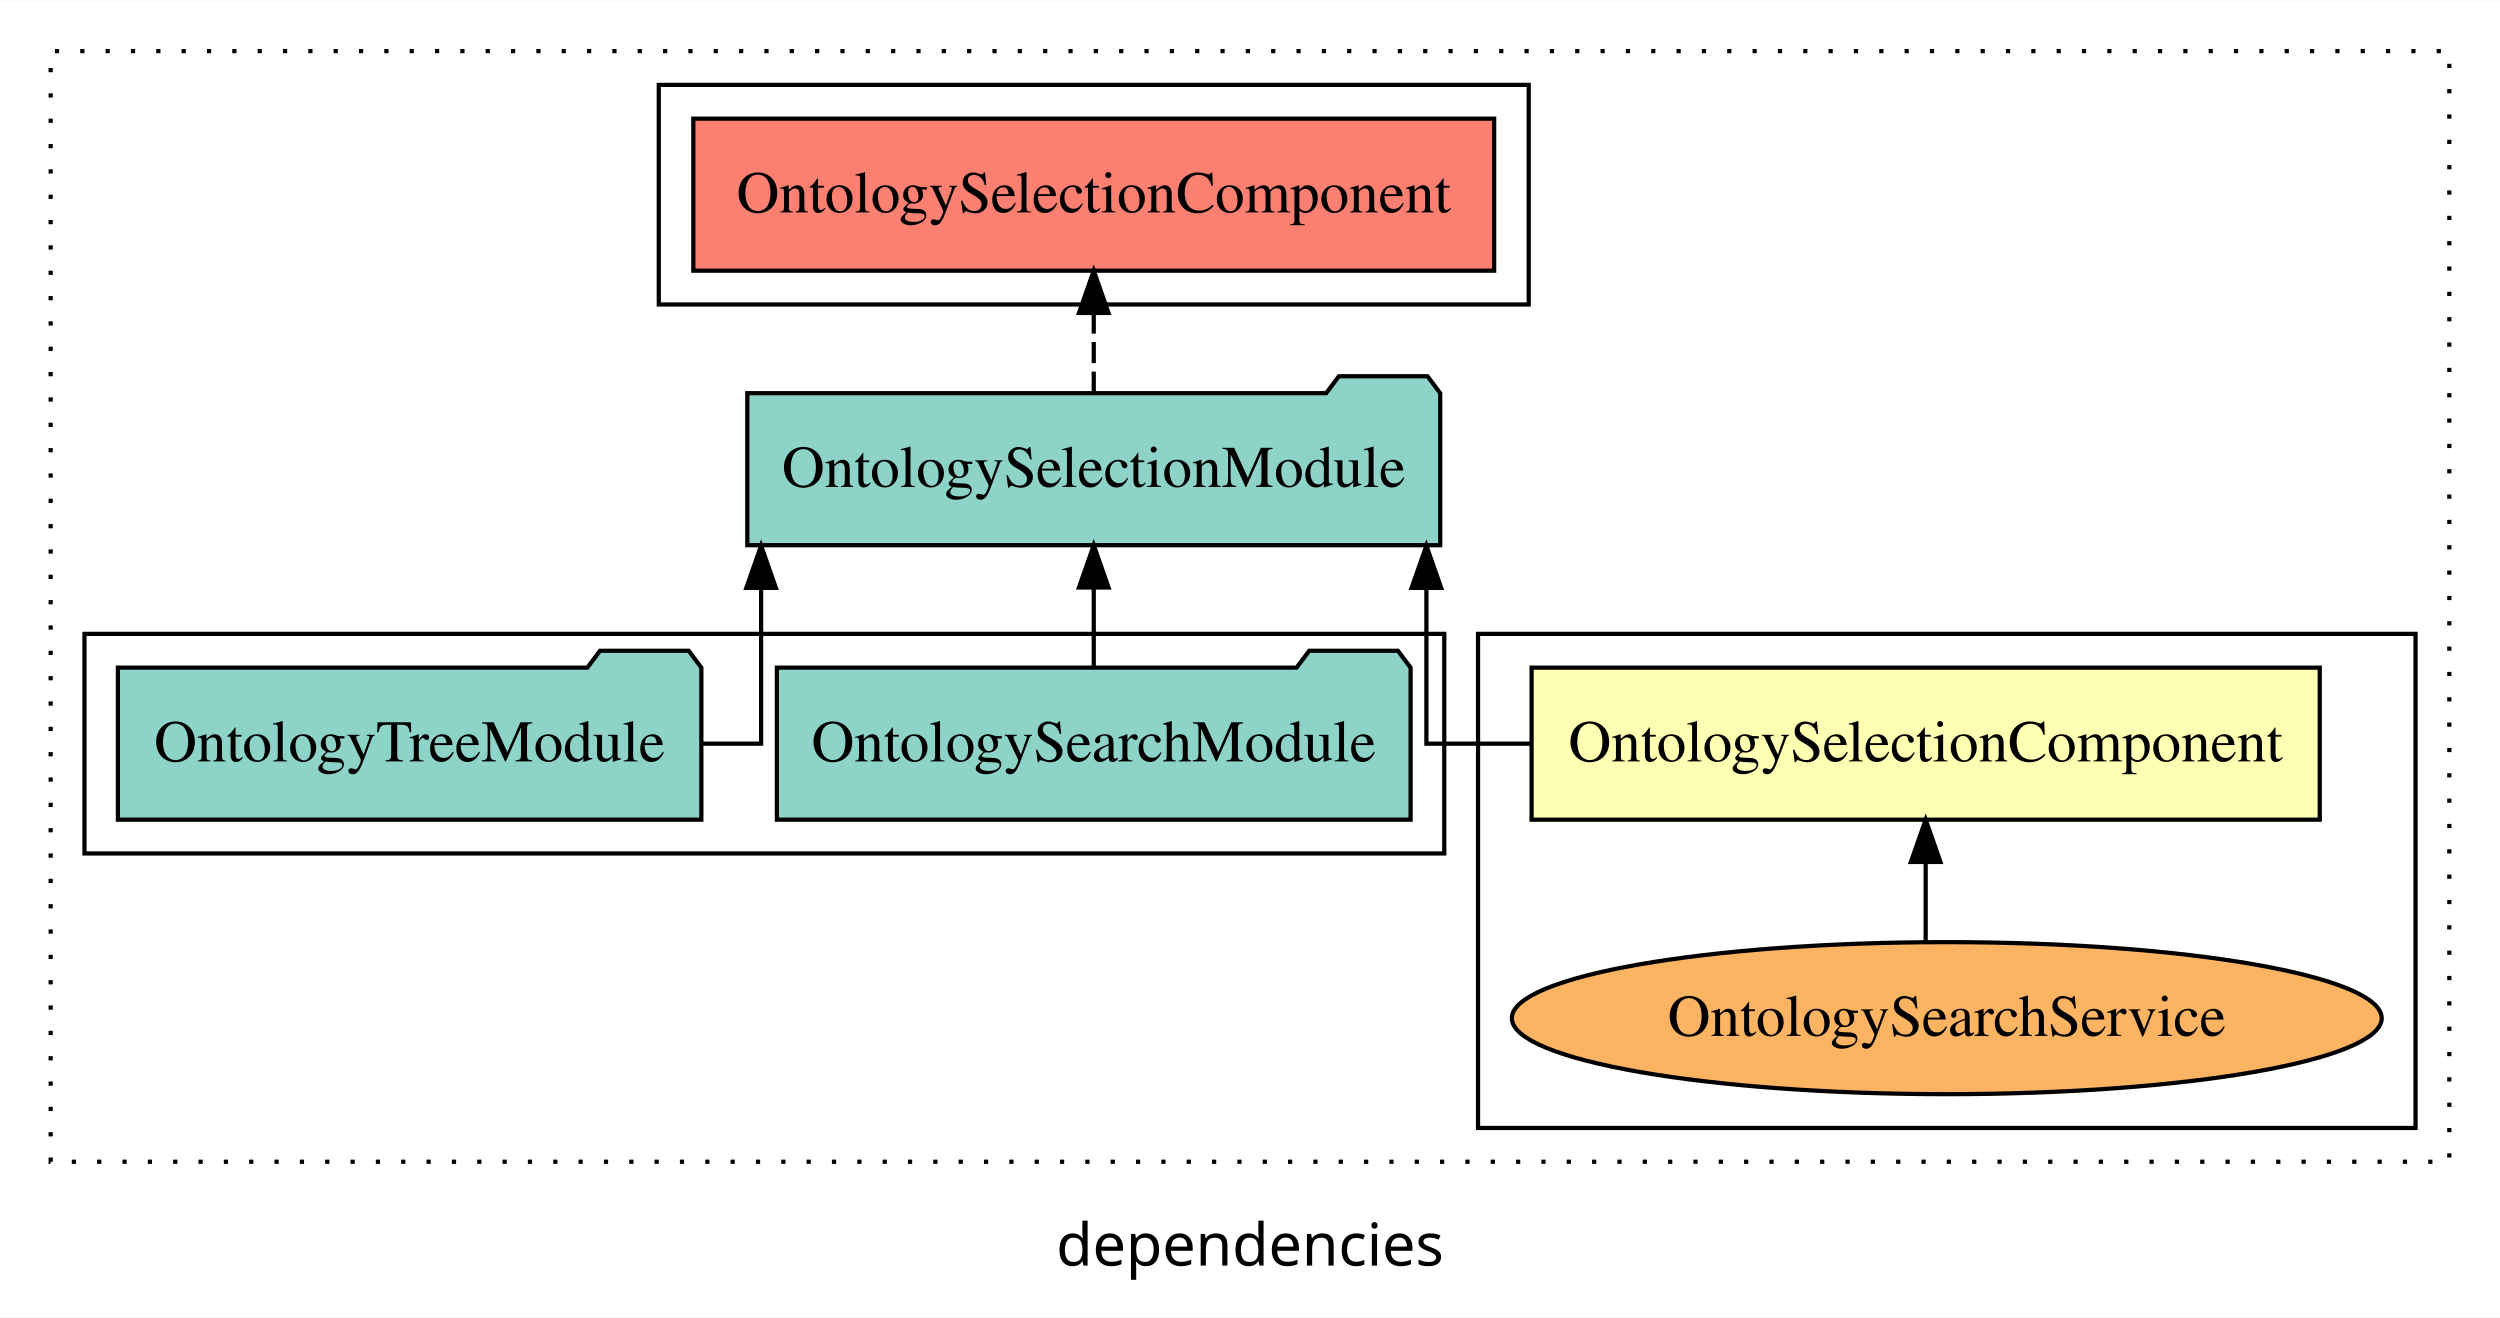
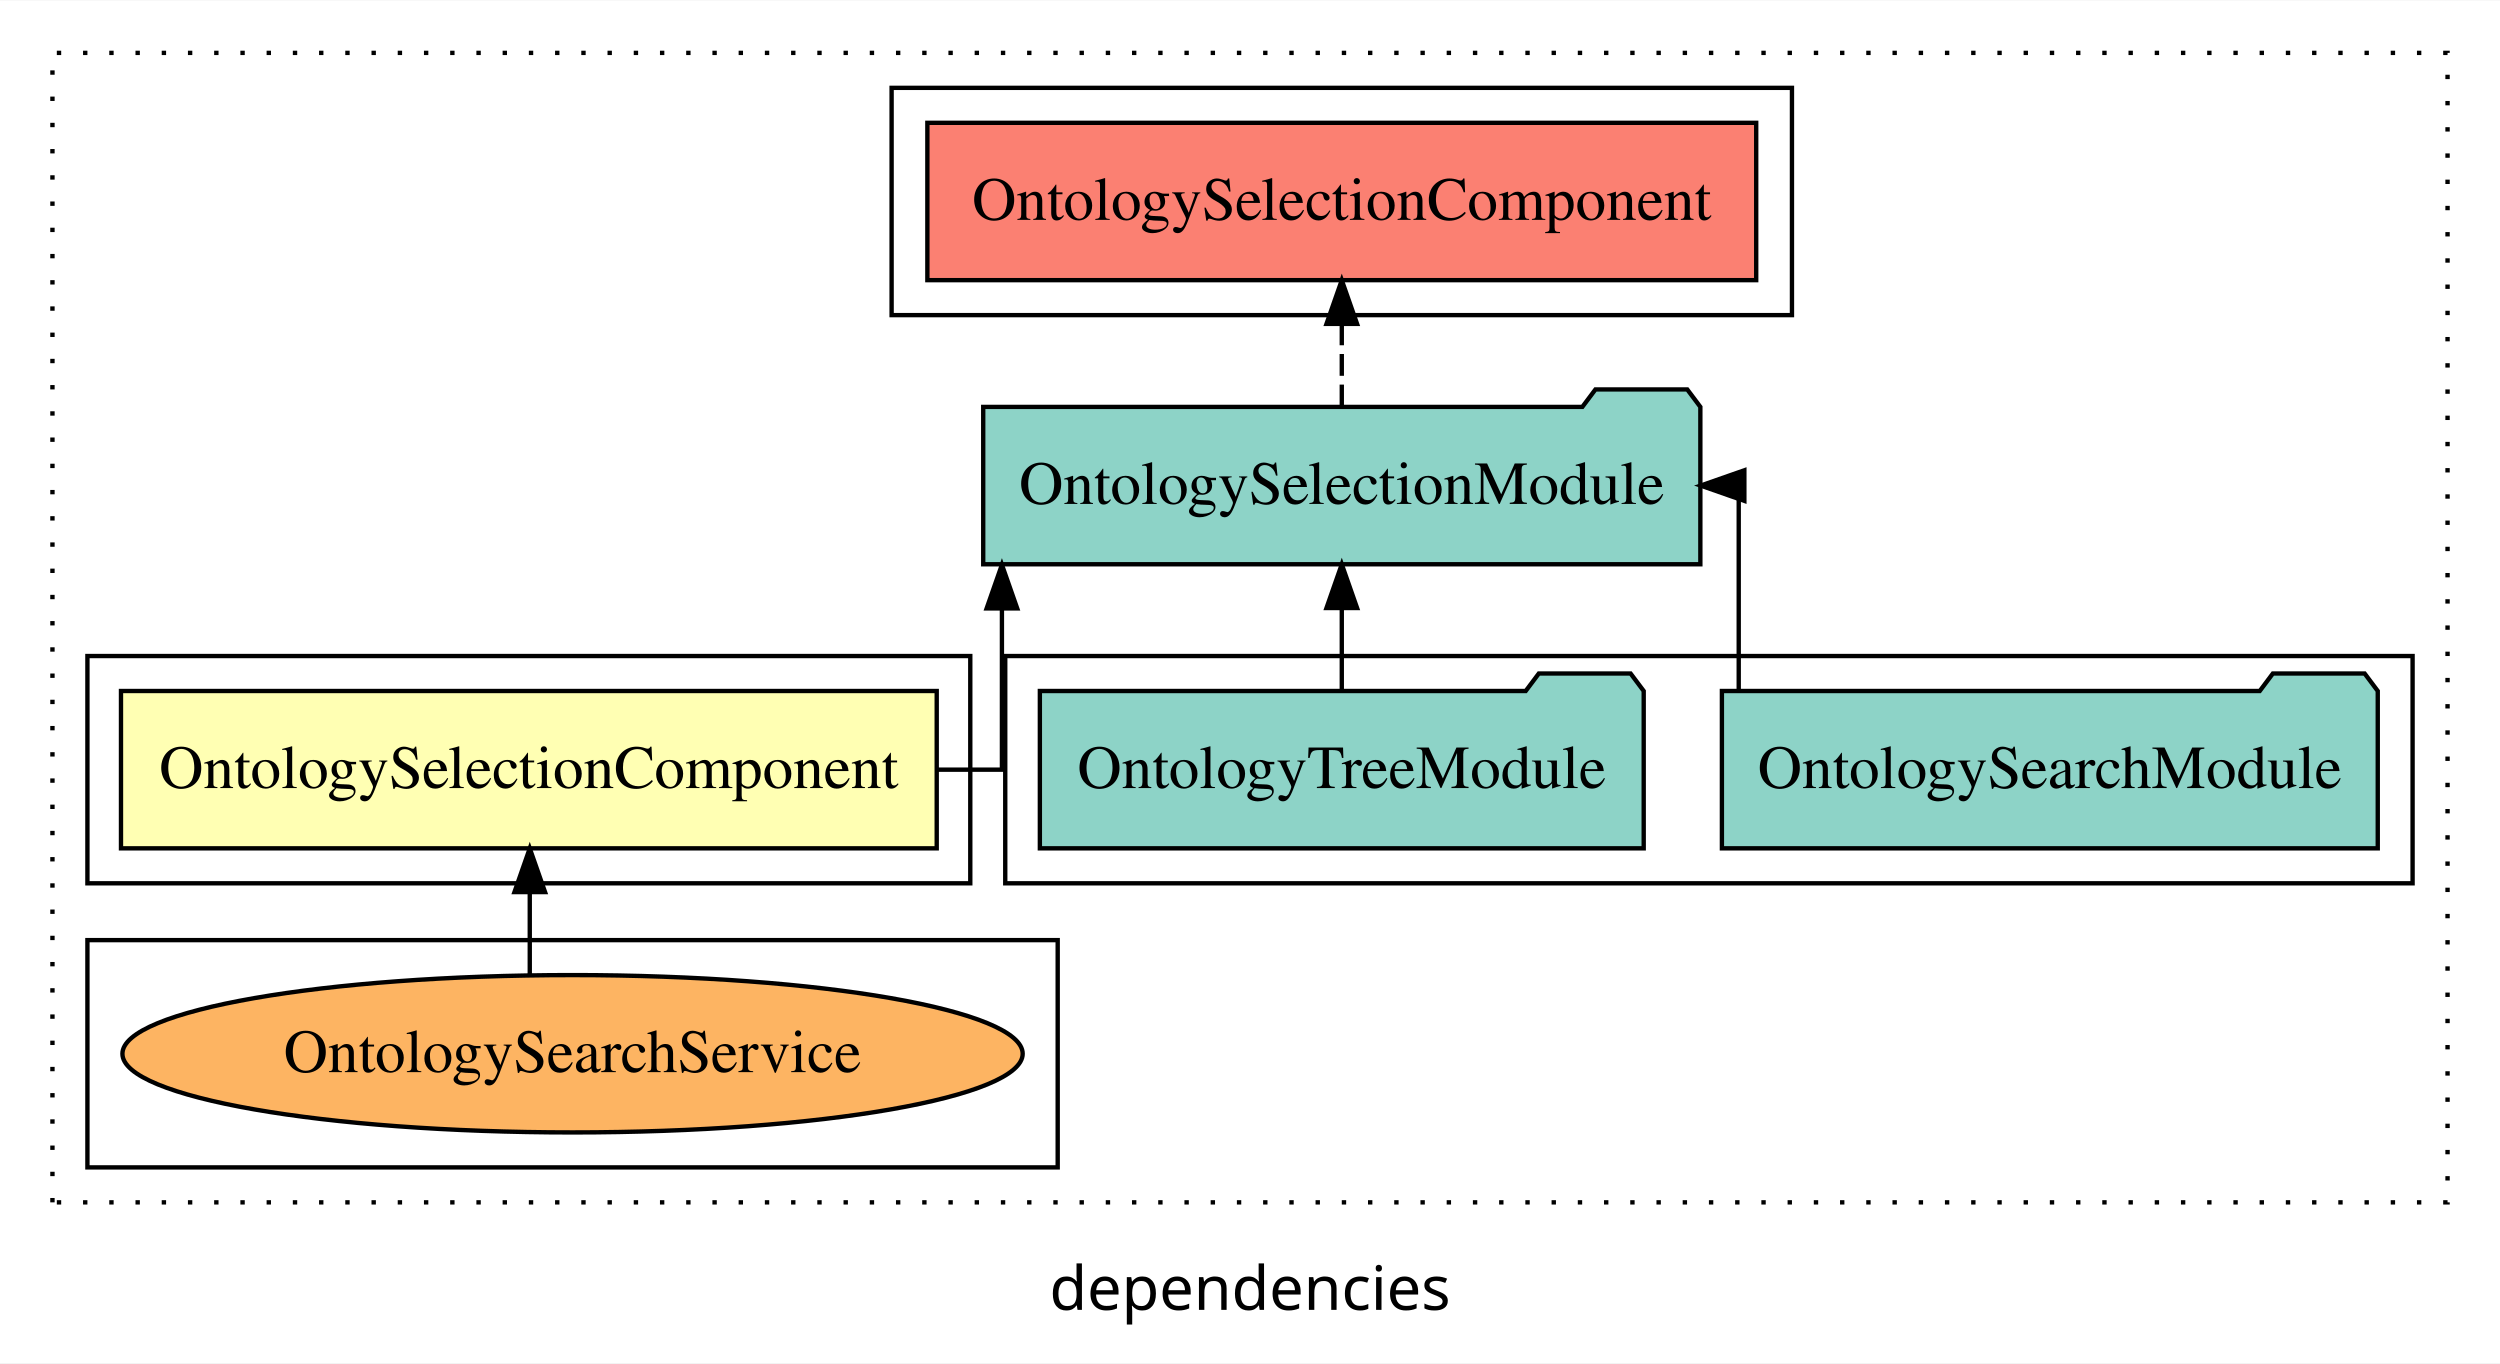
- <svg xmlns="http://www.w3.org/2000/svg" width="592pt" height="312pt" viewBox="0.00 0.00 592.00 311.80">
+ <svg xmlns="http://www.w3.org/2000/svg" width="572pt" height="312pt" viewBox="0.00 0.00 572.00 311.80">
  <g id="graph0" class="graph" transform="scale(1 1) rotate(0) translate(4 307.8)">
-     <polygon fill="white" stroke="transparent" points="-4,4 -4,-307.8 588,-307.8 588,4 -4,4" />
-     <text text-anchor="middle" x="292" y="-8.2" font-family="sans-serif" font-size="14.00">dependencies</text>
+     <polygon fill="white" stroke="transparent" points="-4,4 -4,-307.8 568,-307.8 568,4 -4,4" />
+     <text text-anchor="middle" x="282" y="-8.2" font-family="sans-serif" font-size="14.00">dependencies</text>
    <g id="clust1" class="cluster">
-       <polygon fill="none" stroke="black" stroke-dasharray="1,5" points="8,-32.8 8,-295.8 576,-295.8 576,-32.8 8,-32.8" />
+       <polygon fill="none" stroke="black" stroke-dasharray="1,5" points="8,-32.8 8,-295.8 556,-295.8 556,-32.8 8,-32.8" />
+     </g>
+     <g id="clust2" class="cluster">
+       <polygon fill="none" stroke="black" points="16,-105.8 16,-157.8 218,-157.8 218,-105.8 16,-105.8" />
+     </g>
+     <g id="clust4" class="cluster">
+       <polygon fill="none" stroke="black" points="226,-105.8 226,-157.8 548,-157.8 548,-105.8 226,-105.8" />
+     </g>
+     <g id="clust5" class="cluster">
+       <polygon fill="none" stroke="black" points="200,-235.8 200,-287.8 406,-287.8 406,-235.8 200,-235.8" />
    </g>
    <g id="clust3" class="cluster">
-       <polygon fill="none" stroke="black" points="346,-40.8 346,-157.8 568,-157.8 568,-40.8 346,-40.8" />
-     </g>
-     <g id="clust4" class="cluster">
-       <polygon fill="none" stroke="black" points="16,-105.8 16,-157.8 338,-157.8 338,-105.8 16,-105.8" />
-     </g>
-     <g id="clust5" class="cluster">
-       <polygon fill="none" stroke="black" points="152,-235.8 152,-287.8 358,-287.8 358,-235.8 152,-235.8" />
+       <polygon fill="none" stroke="black" points="16,-40.8 16,-92.8 238,-92.8 238,-40.8 16,-40.8" />
    </g>
    <g id="node1" class="node">
-       <polygon fill="#ffffb3" stroke="black" points="545.32,-149.8 358.68,-149.8 358.68,-113.8 545.32,-113.8 545.32,-149.8" />
-       <text text-anchor="middle" x="452" y="-127.6" font-family="Times,serif" font-size="14.00">OntologySelectionComponent</text>
+       <polygon fill="#ffffb3" stroke="black" points="210.32,-149.8 23.68,-149.8 23.68,-113.8 210.32,-113.8 210.32,-149.8" />
+       <text text-anchor="middle" x="117" y="-127.6" font-family="Times,serif" font-size="14.00">OntologySelectionComponent</text>
    </g>
    <g id="node2" class="node">
-       <polygon fill="#8dd3c7" stroke="black" points="337.04,-214.8 334.04,-218.8 313.04,-218.8 310.04,-214.8 172.96,-214.8 172.96,-178.8 337.04,-178.8 337.04,-214.8" />
-       <text text-anchor="middle" x="255" y="-192.6" font-family="Times,serif" font-size="14.00">OntologySelectionModule</text>
+       <polygon fill="#8dd3c7" stroke="black" points="385.04,-214.8 382.04,-218.8 361.04,-218.8 358.04,-214.8 220.96,-214.8 220.96,-178.8 385.04,-178.8 385.04,-214.8" />
+       <text text-anchor="middle" x="303" y="-192.6" font-family="Times,serif" font-size="14.00">OntologySelectionModule</text>
    </g>
    <g id="edge1" class="edge">
-       <path fill="none" stroke="black" d="M358.84,-131.8C344.19,-131.8 333.77,-131.8 333.77,-131.8 333.77,-131.8 333.77,-168.69 333.77,-168.69" />
-       <polygon fill="black" stroke="black" points="330.27,-168.69 333.77,-178.69 337.27,-168.69 330.27,-168.69" />
+       <path fill="none" stroke="black" d="M210.19,-131.8C219.29,-131.8 225.24,-131.8 225.24,-131.8 225.24,-131.8 225.24,-168.69 225.24,-168.69" />
+       <polygon fill="black" stroke="black" points="221.74,-168.69 225.24,-178.69 228.74,-168.69 221.74,-168.69" />
    </g>
    <g id="node6" class="node">
-       <polygon fill="#fb8072" stroke="black" points="349.82,-279.8 160.18,-279.8 160.18,-243.8 349.82,-243.8 349.82,-279.8" />
-       <text text-anchor="middle" x="255" y="-257.6" font-family="Times,serif" font-size="14.00">OntologySelectionComponent </text>
+       <polygon fill="#fb8072" stroke="black" points="397.82,-279.8 208.18,-279.8 208.18,-243.8 397.82,-243.8 397.82,-279.8" />
+       <text text-anchor="middle" x="303" y="-257.6" font-family="Times,serif" font-size="14.00">OntologySelectionComponent </text>
    </g>
    <g id="edge5" class="edge">
-       <path fill="none" stroke="black" stroke-dasharray="5,2" d="M255,-214.91C255,-214.91 255,-233.79 255,-233.79" />
-       <polygon fill="black" stroke="black" points="251.5,-233.79 255,-243.79 258.5,-233.79 251.5,-233.79" />
+       <path fill="none" stroke="black" stroke-dasharray="5,2" d="M303,-214.91C303,-214.91 303,-233.79 303,-233.79" />
+       <polygon fill="black" stroke="black" points="299.5,-233.79 303,-243.79 306.5,-233.79 299.5,-233.79" />
    </g>
    <g id="node3" class="node">
-       <ellipse fill="#fdb462" stroke="black" cx="457" cy="-66.8" rx="102.99" ry="18" />
-       <text text-anchor="middle" x="457" y="-62.6" font-family="Times,serif" font-size="14.00">OntologySearchService</text>
+       <ellipse fill="#fdb462" stroke="black" cx="127" cy="-66.8" rx="102.99" ry="18" />
+       <text text-anchor="middle" x="127" y="-62.6" font-family="Times,serif" font-size="14.00">OntologySearchService</text>
    </g>
    <g id="edge2" class="edge">
-       <path fill="none" stroke="black" d="M452,-84.91C452,-84.91 452,-103.79 452,-103.79" />
-       <polygon fill="black" stroke="black" points="448.5,-103.79 452,-113.79 455.5,-103.79 448.5,-103.79" />
+       <path fill="none" stroke="black" d="M117.21,-84.91C117.21,-84.91 117.21,-103.79 117.21,-103.79" />
+       <polygon fill="black" stroke="black" points="113.71,-103.79 117.21,-113.79 120.71,-103.79 113.71,-103.79" />
    </g>
    <g id="node4" class="node">
-       <polygon fill="#8dd3c7" stroke="black" points="330.03,-149.8 327.03,-153.8 306.03,-153.8 303.03,-149.8 179.97,-149.8 179.97,-113.8 330.03,-113.8 330.03,-149.8" />
-       <text text-anchor="middle" x="255" y="-127.6" font-family="Times,serif" font-size="14.00">OntologySearchModule</text>
+       <polygon fill="#8dd3c7" stroke="black" points="540.03,-149.8 537.03,-153.8 516.03,-153.8 513.03,-149.8 389.97,-149.8 389.97,-113.8 540.03,-113.8 540.03,-149.8" />
+       <text text-anchor="middle" x="465" y="-127.6" font-family="Times,serif" font-size="14.00">OntologySearchModule</text>
    </g>
    <g id="edge3" class="edge">
-       <path fill="none" stroke="black" d="M255,-149.91C255,-149.91 255,-168.79 255,-168.79" />
-       <polygon fill="black" stroke="black" points="251.5,-168.79 255,-178.79 258.5,-168.79 251.5,-168.79" />
+       <path fill="none" stroke="black" d="M393.82,-149.91C393.82,-169.14 393.82,-196.8 393.82,-196.8 393.82,-196.8 392.95,-196.8 392.95,-196.8" />
+       <polygon fill="black" stroke="black" points="395.11,-193.3 385.11,-196.8 395.11,-200.3 395.11,-193.3" />
    </g>
    <g id="node5" class="node">
-       <polygon fill="#8dd3c7" stroke="black" points="162.08,-149.8 159.08,-153.8 138.08,-153.8 135.08,-149.8 23.92,-149.8 23.92,-113.8 162.08,-113.8 162.08,-149.8" />
-       <text text-anchor="middle" x="93" y="-127.6" font-family="Times,serif" font-size="14.00">OntologyTreeModule</text>
+       <polygon fill="#8dd3c7" stroke="black" points="372.08,-149.8 369.08,-153.8 348.08,-153.8 345.08,-149.8 233.92,-149.8 233.92,-113.8 372.08,-113.8 372.08,-149.8" />
+       <text text-anchor="middle" x="303" y="-127.6" font-family="Times,serif" font-size="14.00">OntologyTreeModule</text>
    </g>
    <g id="edge4" class="edge">
-       <path fill="none" stroke="black" d="M162.12,-131.8C170.53,-131.8 176.23,-131.8 176.23,-131.8 176.23,-131.8 176.23,-168.69 176.23,-168.69" />
-       <polygon fill="black" stroke="black" points="172.73,-168.69 176.23,-178.69 179.73,-168.69 172.73,-168.69" />
+       <path fill="none" stroke="black" d="M303,-149.91C303,-149.91 303,-168.79 303,-168.79" />
+       <polygon fill="black" stroke="black" points="299.5,-168.79 303,-178.79 306.5,-168.79 299.5,-168.79" />
    </g>
  </g>
</svg>
